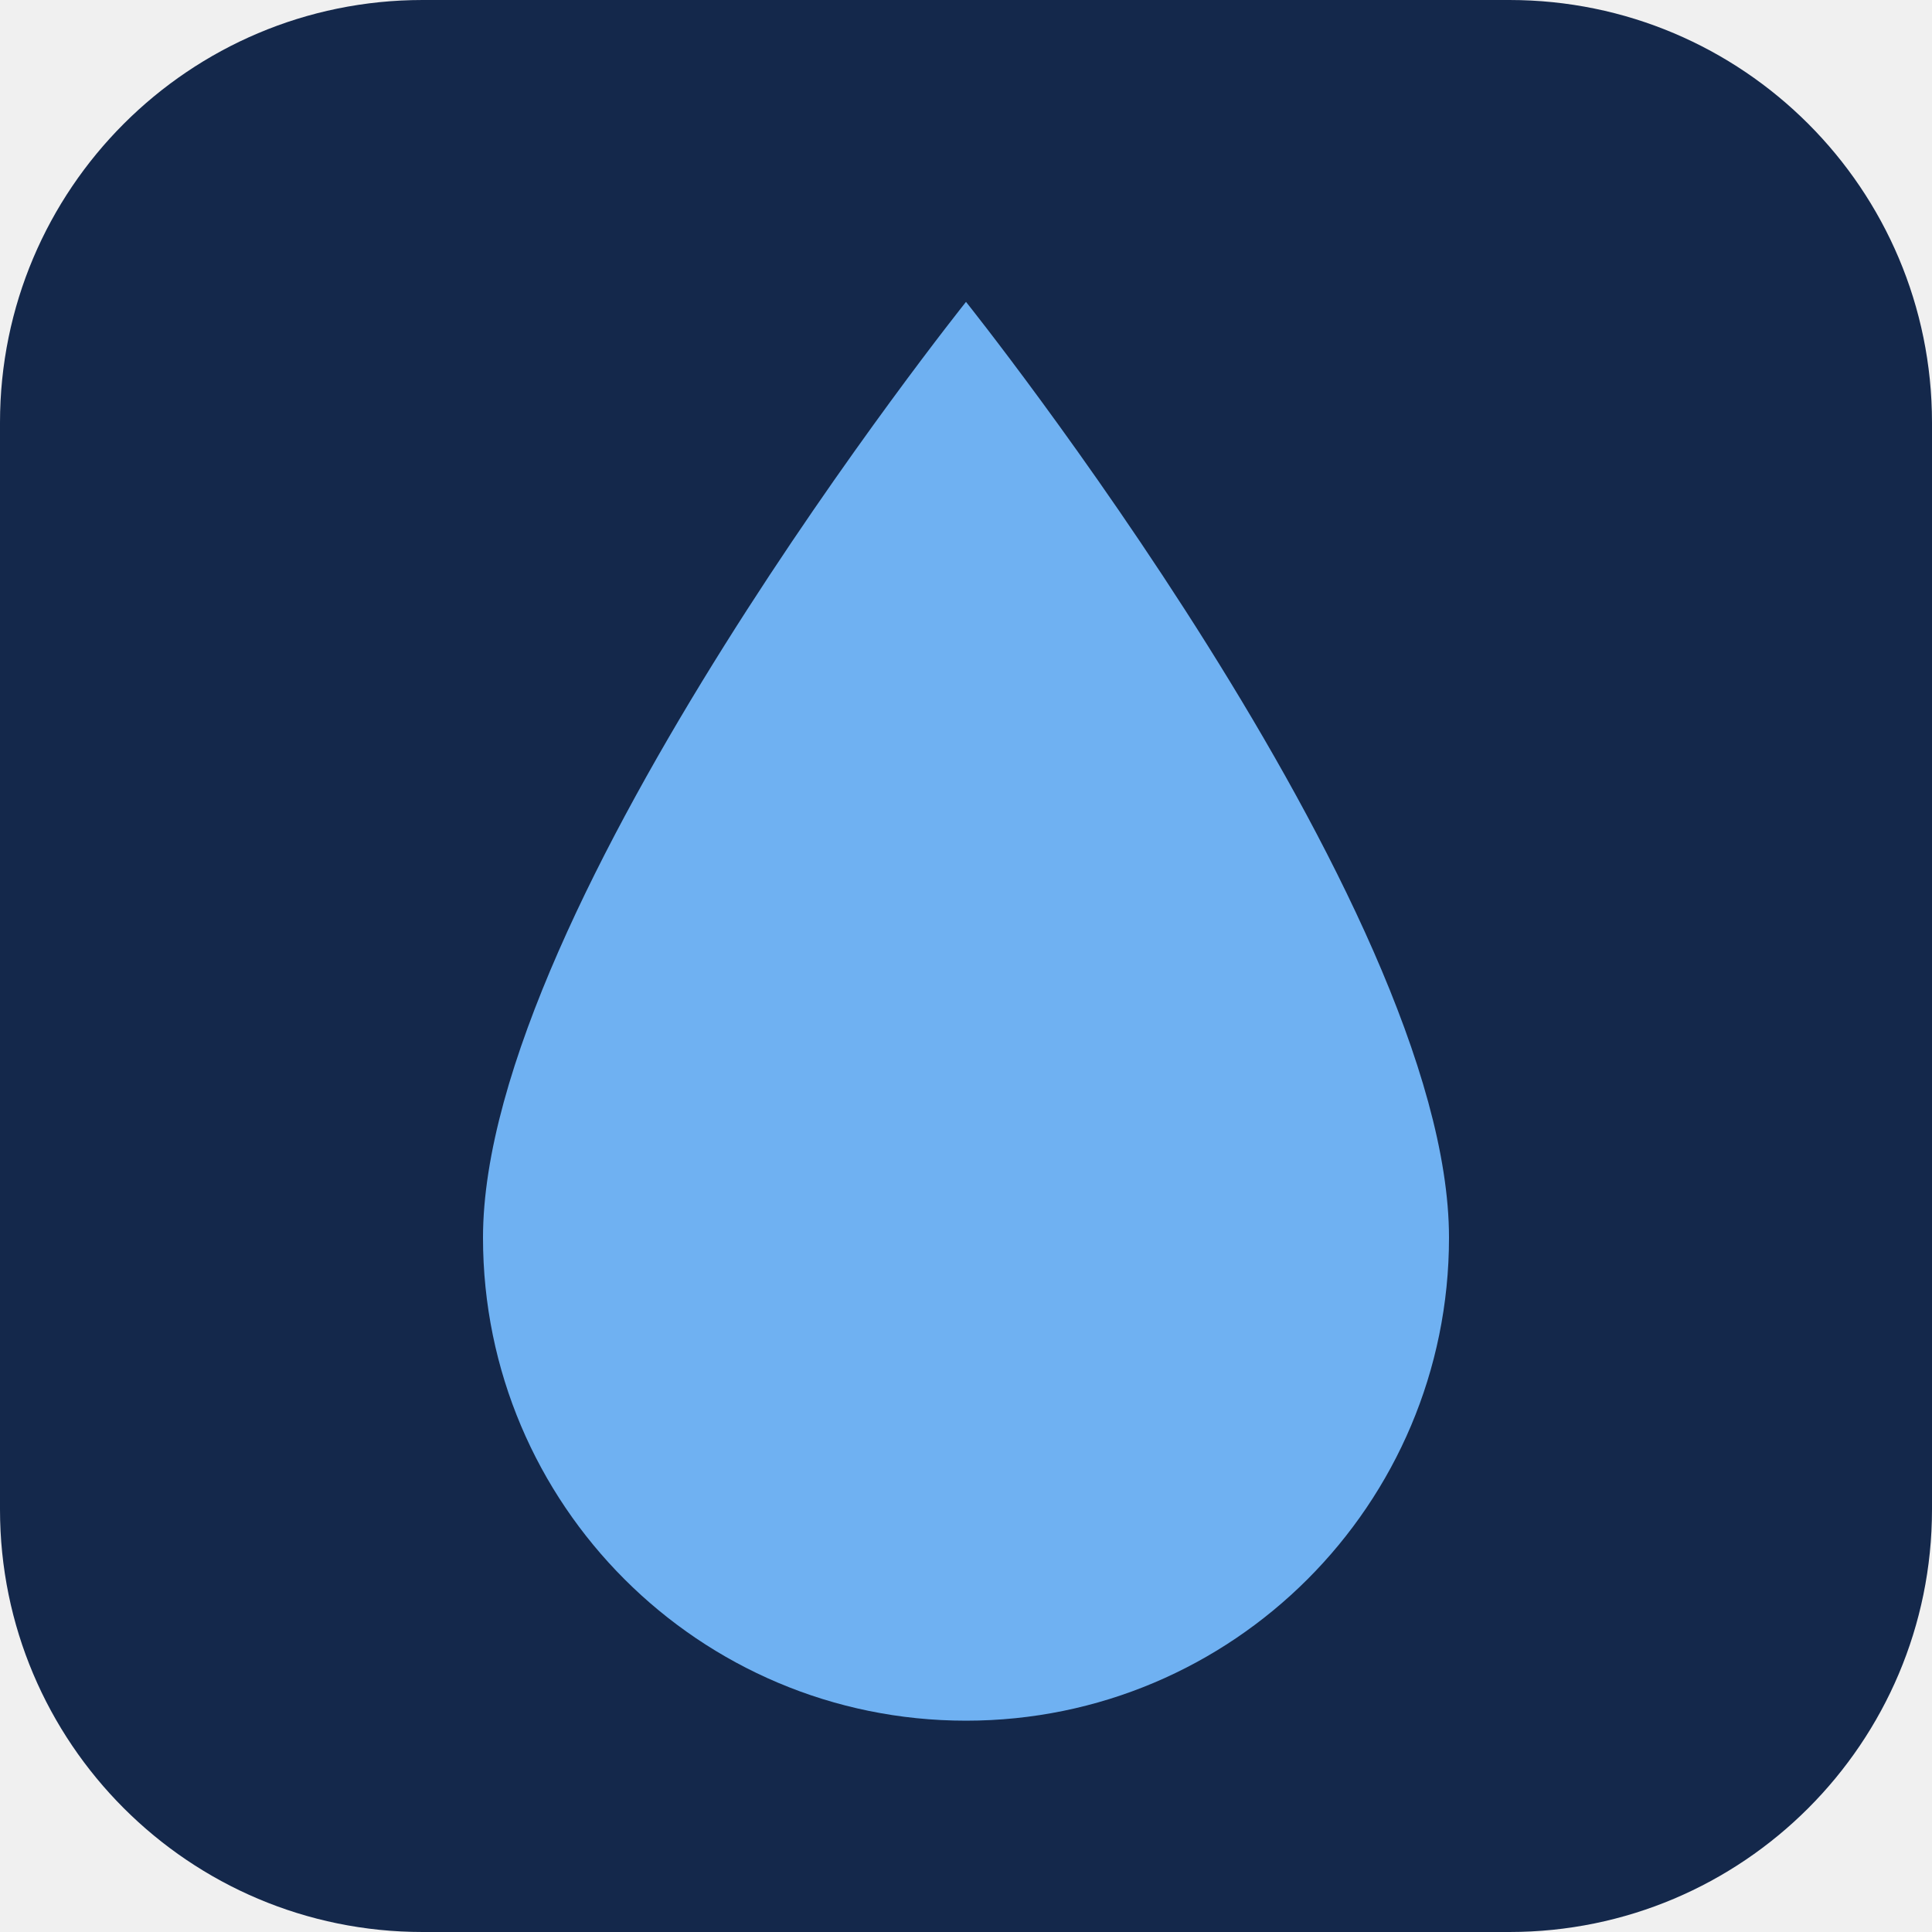
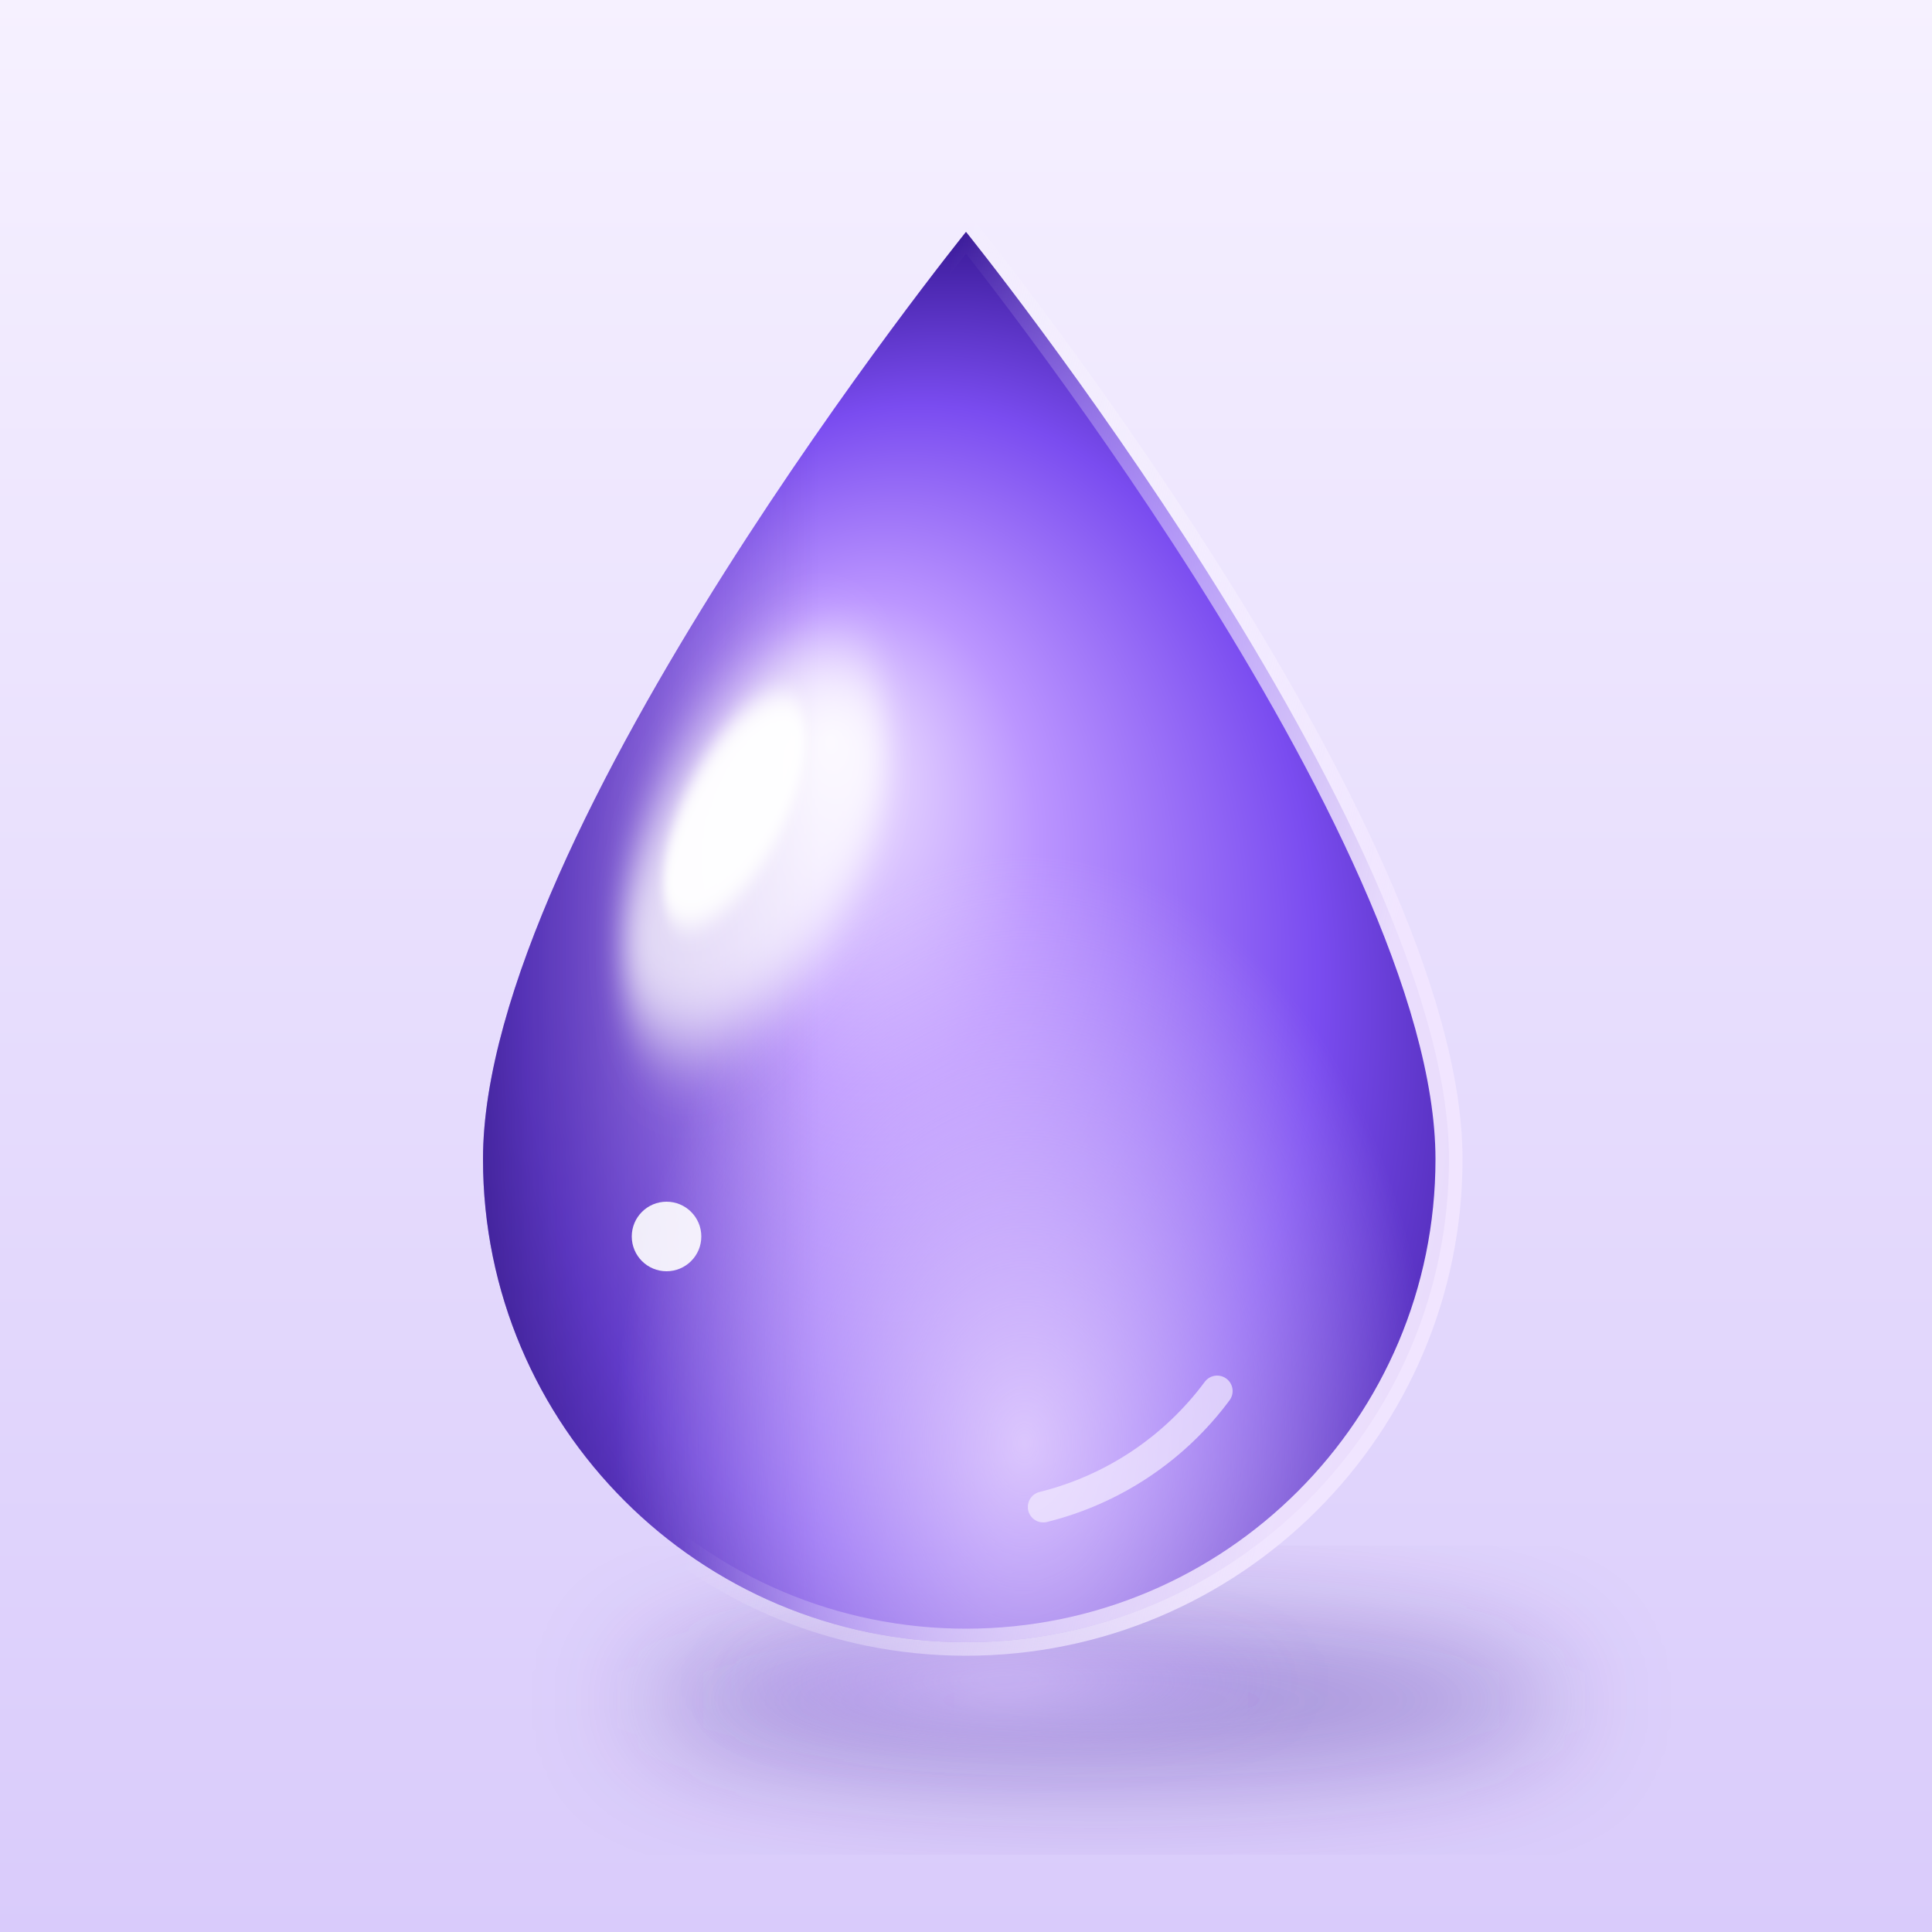
- <svg xmlns="http://www.w3.org/2000/svg" viewBox="0 0 64 64">
-   <rect width="64" height="64" rx="14" fill="#14284b" />
-   <path d="M32 10C32 10 16 30 16 41a16 16 0 0 0 32 0C48 30 32 10 32 10z" fill="#6fb1f2" />
+ <svg xmlns="http://www.w3.org/2000/svg" viewBox="0 0 100 100" width="1024" height="1024">
+   <defs>
+     <filter id="pb3" x="-50%" y="-50%" width="200%" height="200%">
+       <feGaussianBlur stdDeviation="3" />
+     </filter>
+     <filter id="pb15" x="-50%" y="-50%" width="200%" height="200%">
+       <feGaussianBlur stdDeviation="1.5" />
+     </filter>
+     <filter id="pb05" x="-50%" y="-50%" width="200%" height="200%">
+       <feGaussianBlur stdDeviation="0.5" />
+     </filter>
+     <radialGradient id="pBody" cx="0.5" cy="0.62" r="0.62" fx="0.36" fy="0.36">
+       <stop offset="0" stop-color="#f3e9ff" />
+       <stop offset="0.28" stop-color="#bb95ff" />
+       <stop offset="0.66" stop-color="#7a4cf0" />
+       <stop offset="1" stop-color="#3a1a98" />
+     </radialGradient>
+     <radialGradient id="pInner" cx="0.56" cy="0.86" r="0.42">
+       <stop offset="0" stop-color="#ead9ff" stop-opacity="0.85" />
+       <stop offset="1" stop-color="#ead9ff" stop-opacity="0" />
+     </radialGradient>
+     <linearGradient id="pRim" x1="0" y1="0" x2="1" y2="0.3">
+       <stop offset="0.45" stop-color="#ffffff" stop-opacity="0" />
+       <stop offset="1" stop-color="#f1e6ff" stop-opacity="0.95" />
+     </linearGradient>
+     <linearGradient id="pDark" x1="0" y1="0" x2="1" y2="0">
+       <stop offset="0" stop-color="#1c0a5c" stop-opacity="0.45" />
+       <stop offset="0.35" stop-color="#1c0a5c" stop-opacity="0" />
+     </linearGradient>
+     <radialGradient id="pCaustic" cx="0.5" cy="0.5" r="0.5">
+       <stop offset="0" stop-color="#e3cfff" stop-opacity="0.9" />
+       <stop offset="1" stop-color="#b48cff" stop-opacity="0" />
+     </radialGradient>
+     <linearGradient id="bgB" x1="0" y1="0" x2="0" y2="1">
+       <stop offset="0" stop-color="#f6f1ff" />
+       <stop offset="1" stop-color="#d9cbfb" />
+     </linearGradient>
+   </defs>
+   <rect width="100" height="100" fill="url(#bgB)" />
+   <ellipse cx="57" cy="88" rx="24" ry="4" fill="#3a1a98" opacity="0.35" filter="url(#pb3)" />
+   <ellipse cx="52" cy="87" rx="15" ry="3" fill="url(#pCaustic)" filter="url(#pb15)" />
+   <path d="M50 12C50 12 25 43 25 60a25 25 0 0 0 50 0C75 43 50 12 50 12z" fill="url(#pBody)" />
+   <path d="M50 12C50 12 25 43 25 60a25 25 0 0 0 50 0C75 43 50 12 50 12z" fill="url(#pDark)" />
+   <path d="M50 12C50 12 25 43 25 60a25 25 0 0 0 50 0C75 43 50 12 50 12z" fill="url(#pInner)" />
+   <path d="M50 12C50 12 25 43 25 60a25 25 0 0 0 50 0C75 43 50 12 50 12z" fill="none" stroke="url(#pRim)" stroke-width="1.4" />
+   <ellipse cx="39" cy="44" rx="5.5" ry="11" transform="rotate(26 39 44)" fill="#ffffff" opacity="0.75" filter="url(#pb15)" />
+   <ellipse cx="38" cy="42" rx="2.6" ry="6.5" transform="rotate(26 38 42)" fill="#ffffff" opacity="0.95" filter="url(#pb05)" />
+   <circle cx="34.5" cy="64" r="1.8" fill="#ffffff" opacity="0.9" />
+   <path d="M63 72a16 16 0 0 1-9 6" fill="none" stroke="#f4ecff" stroke-width="1.6" stroke-linecap="round" opacity="0.7" />
</svg>
